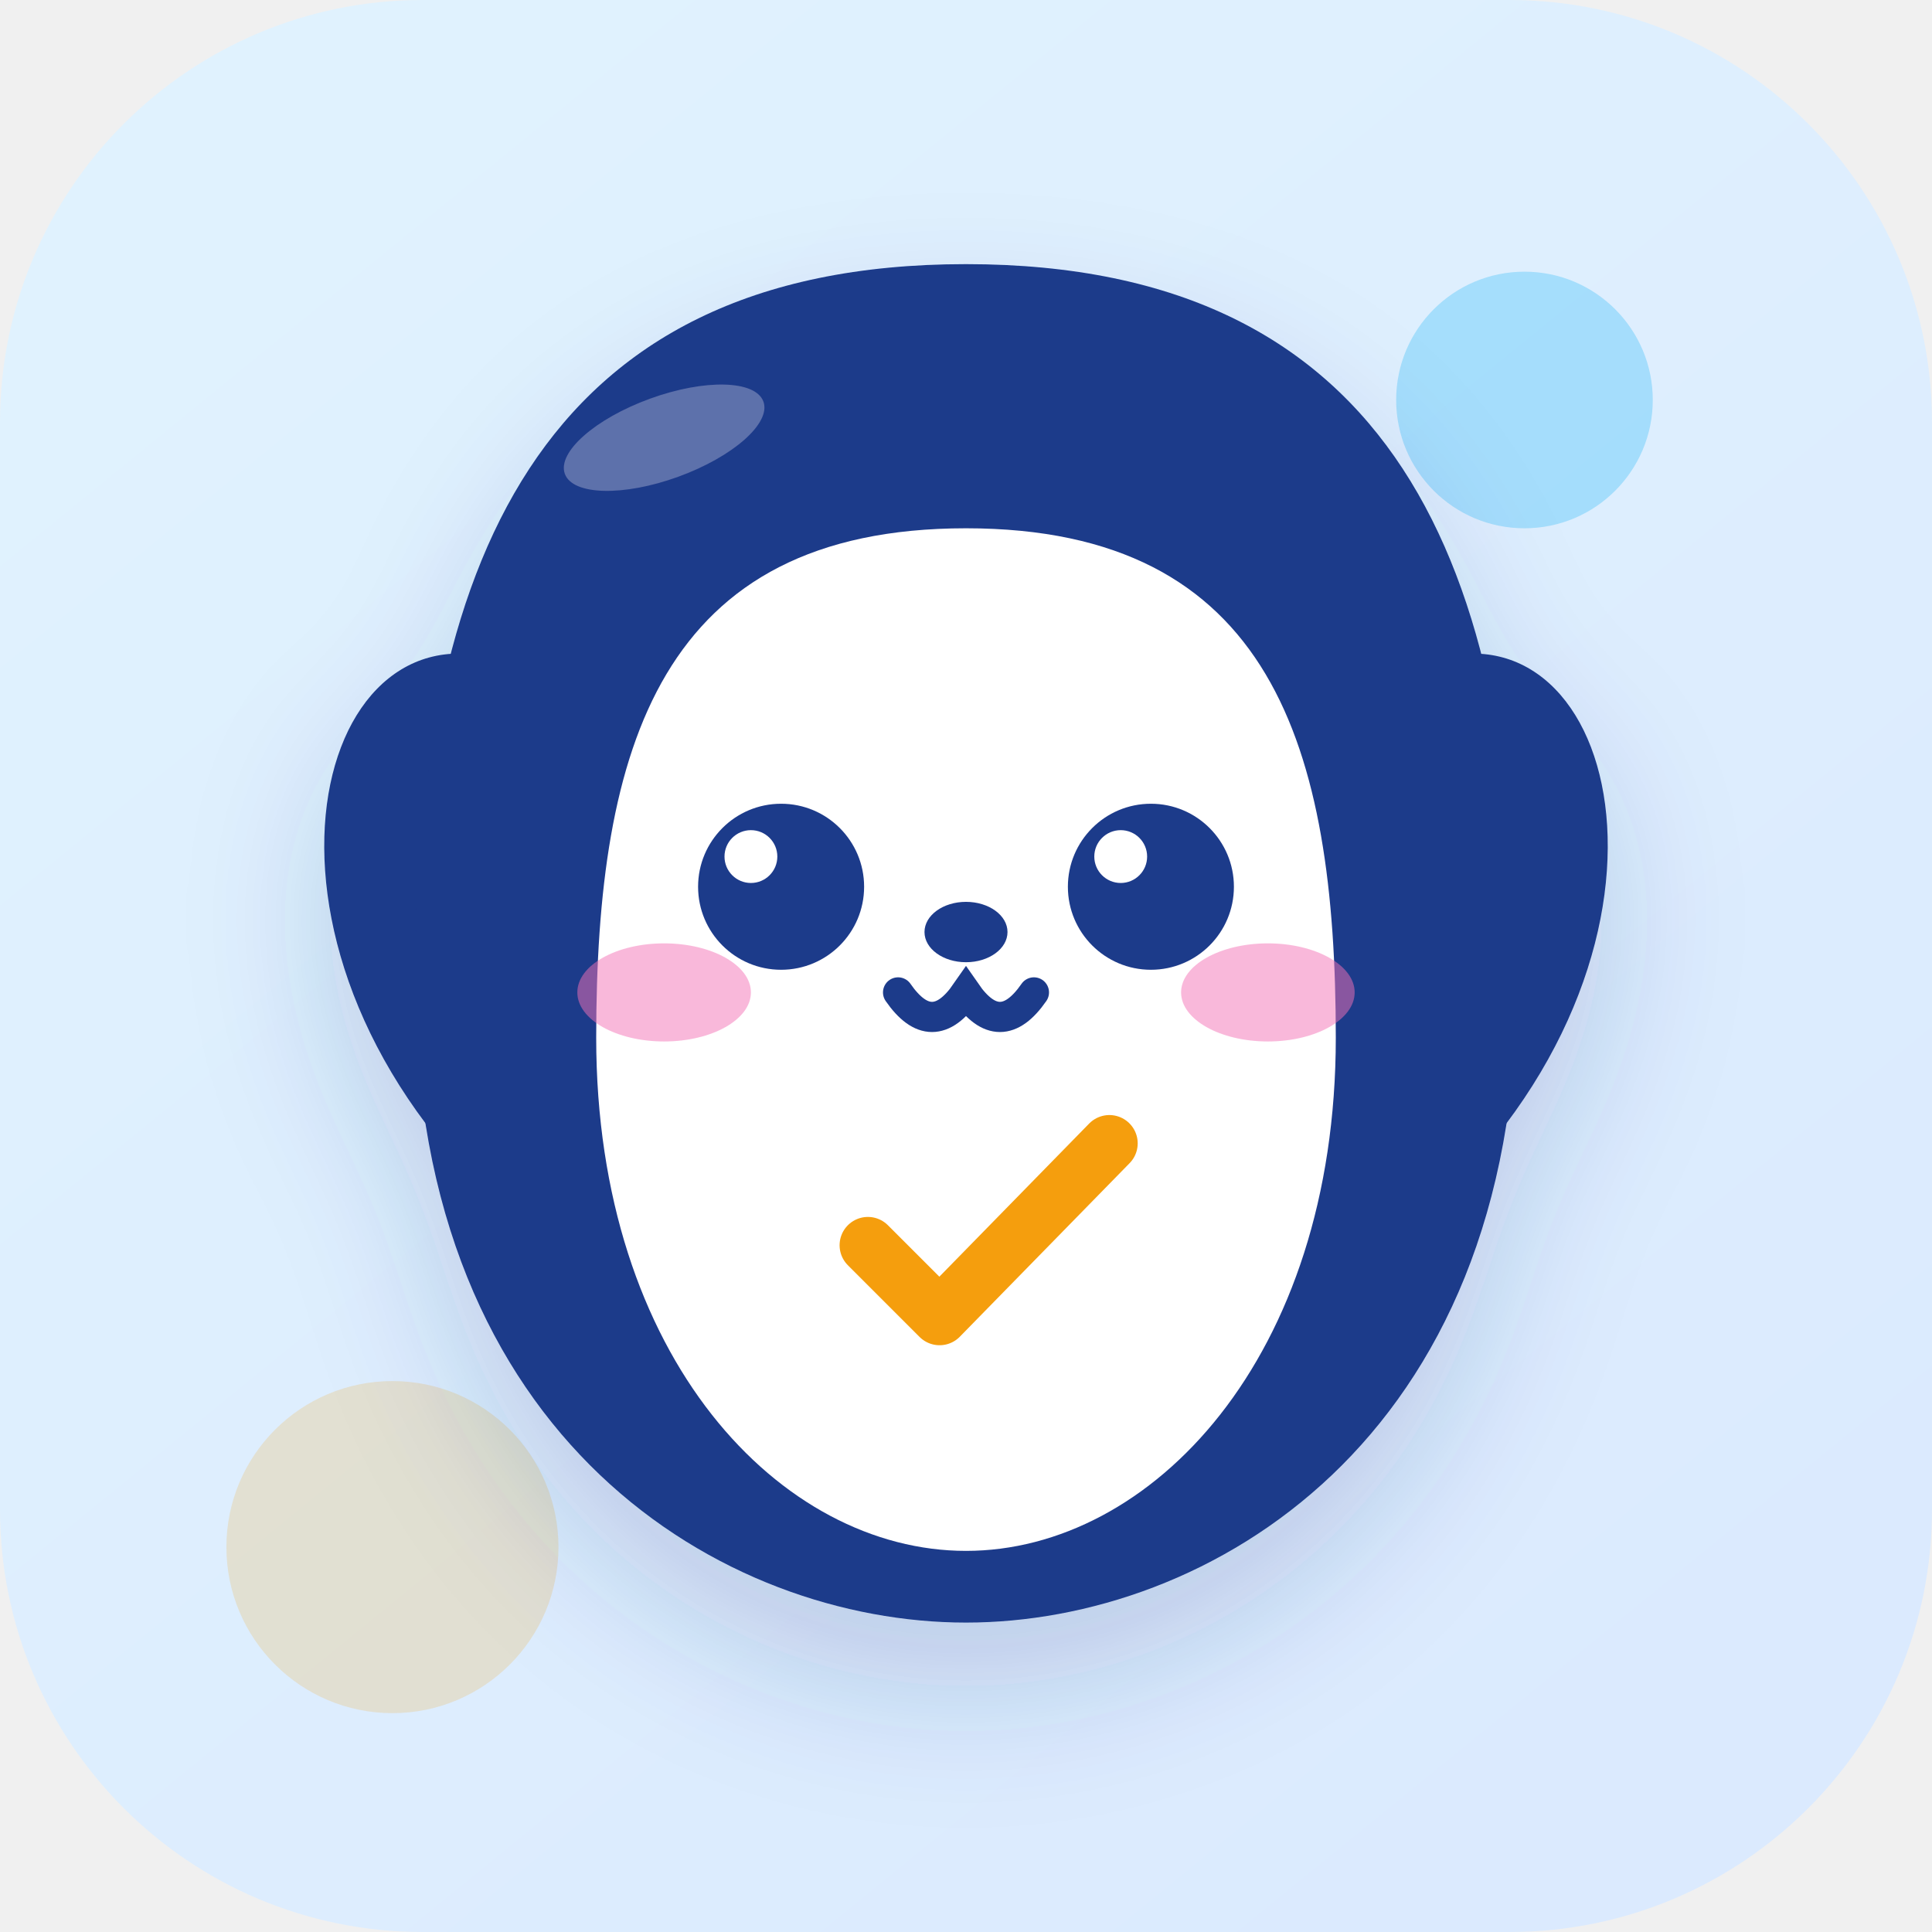
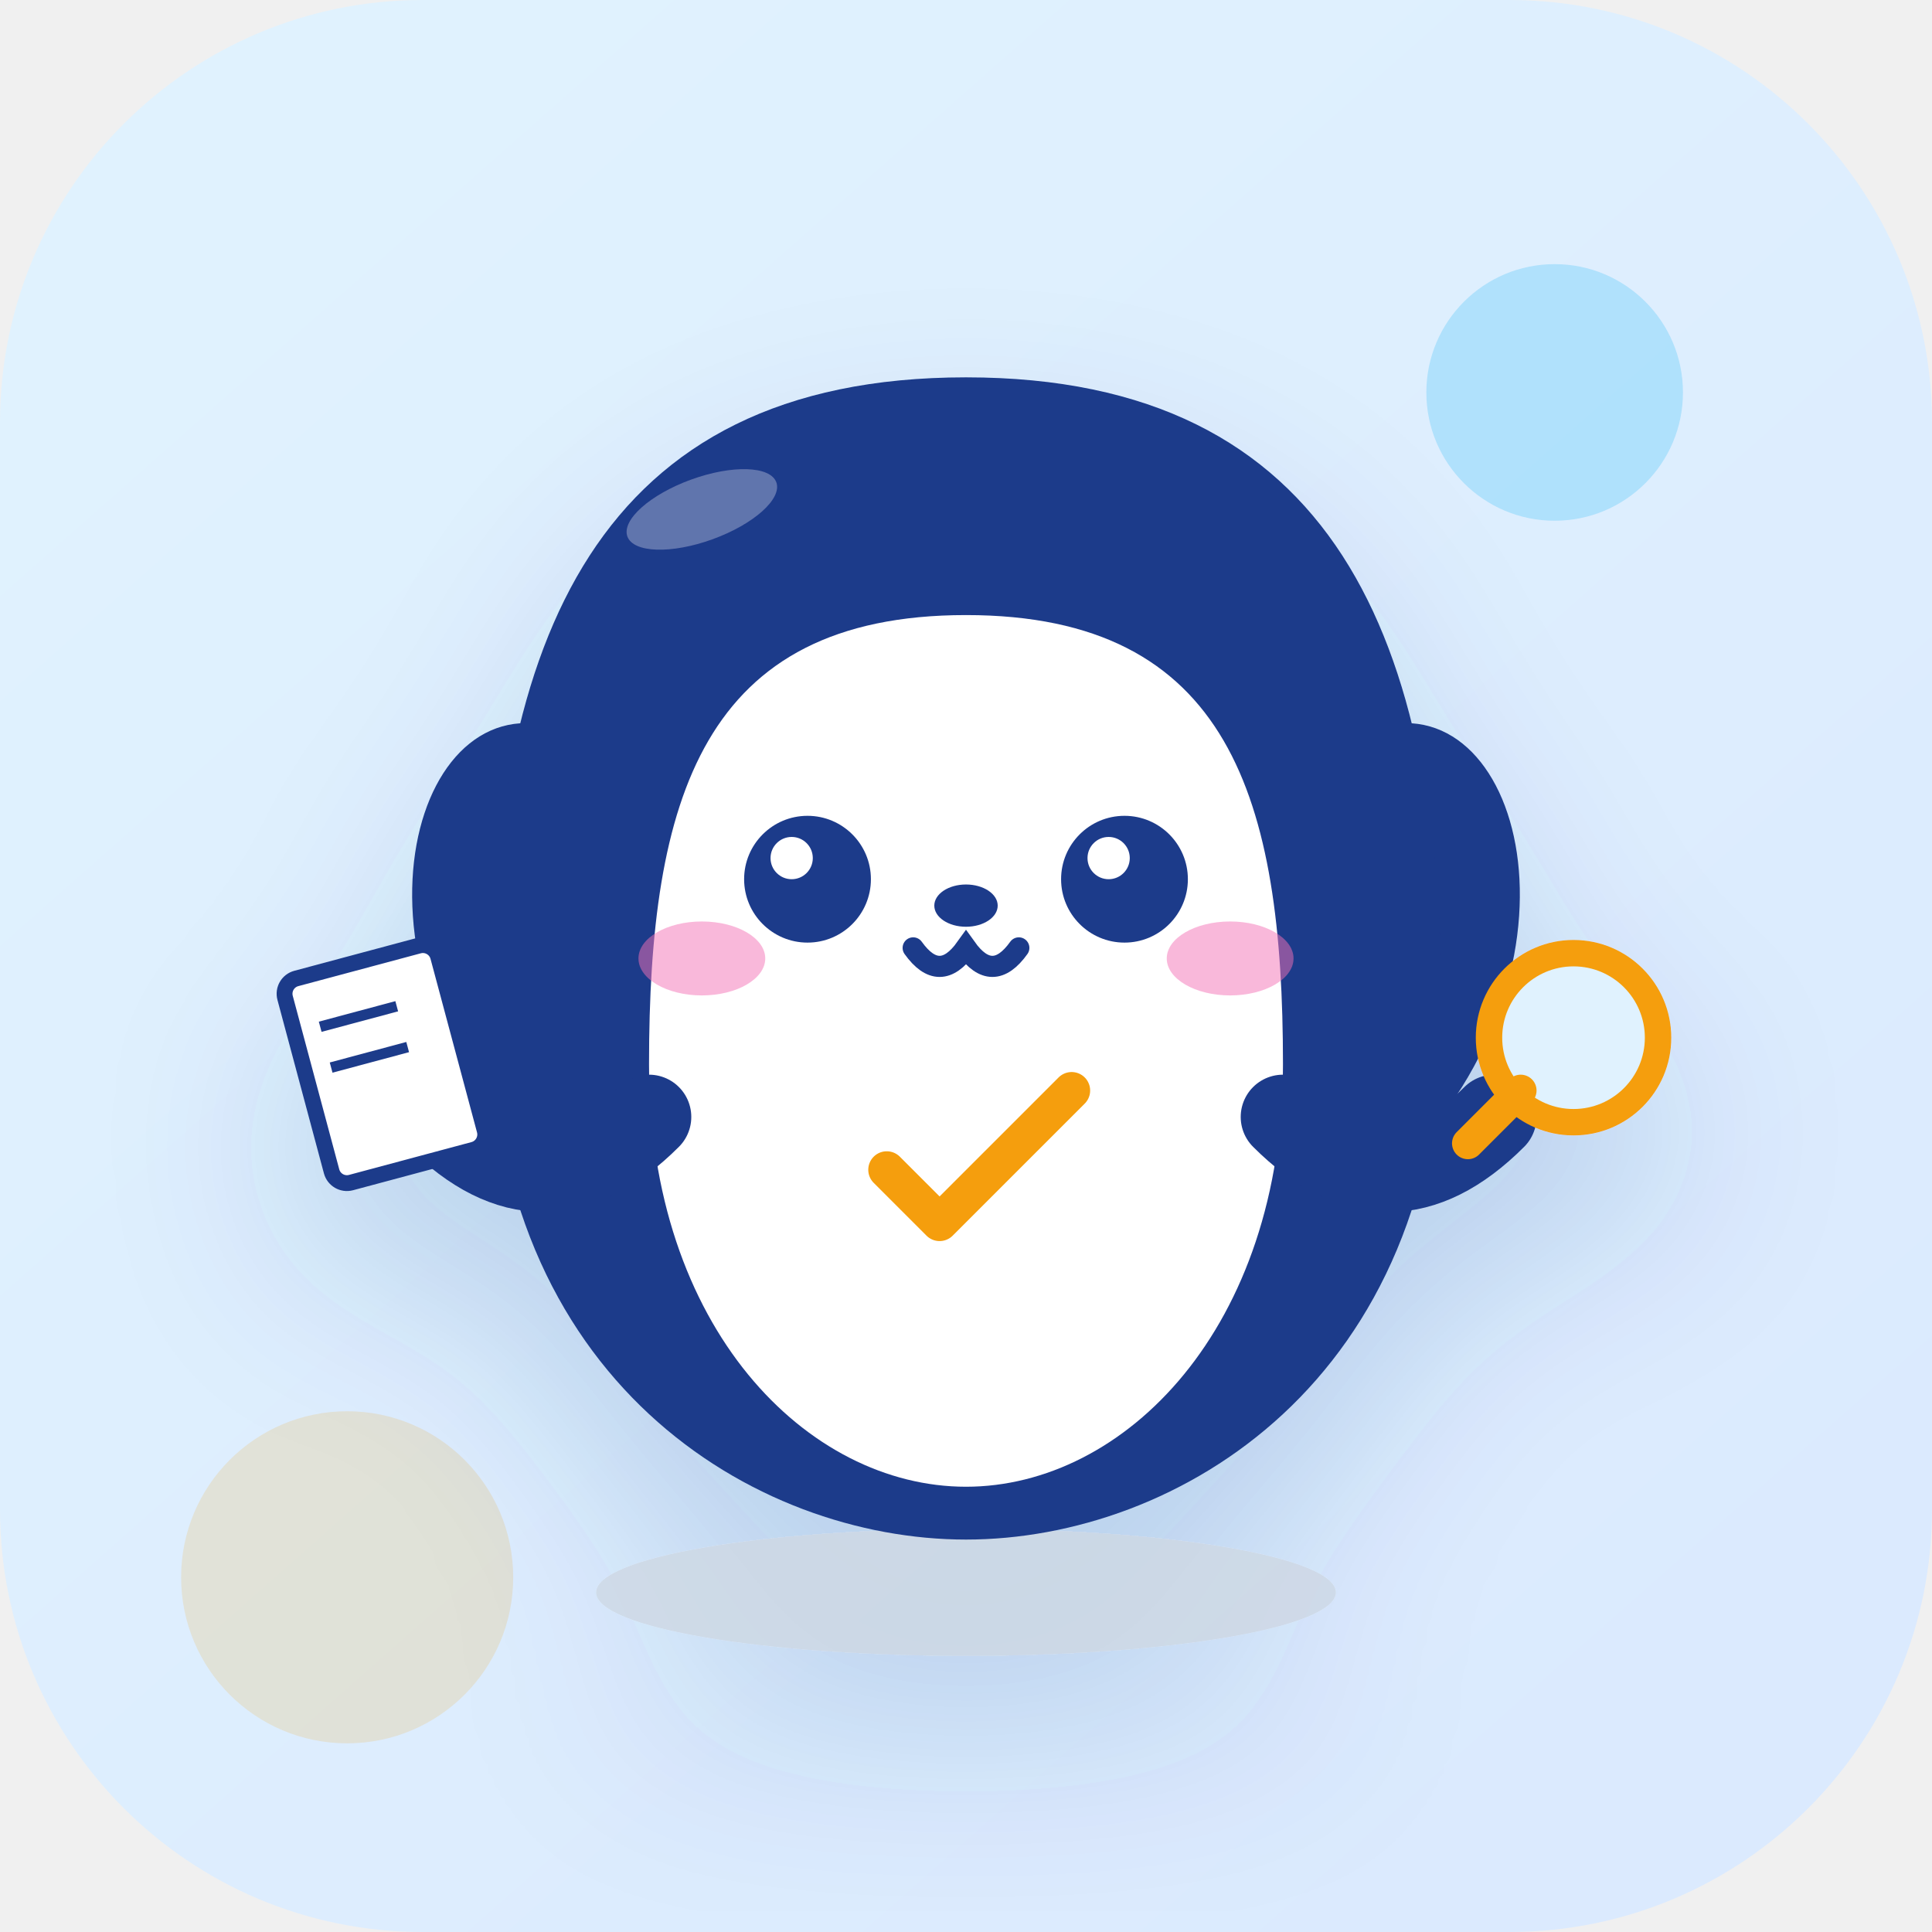
<svg xmlns="http://www.w3.org/2000/svg" viewBox="0 0 512 512" role="img" aria-label="방가디">
  <defs>
-     <linearGradient id="app-icon-bg" x1="80" y1="40" x2="432" y2="472" gradientUnits="userSpaceOnUse">
+     <linearGradient id="banggadi-icon-bg" x1="72" y1="48" x2="440" y2="464" gradientUnits="userSpaceOnUse">
      <stop stop-color="#E0F2FE" />
      <stop offset="1" stop-color="#DBEAFE" />
    </linearGradient>
-     <filter id="app-icon-shadow" x="-20%" y="-20%" width="140%" height="140%">
-       <feDropShadow dx="0" dy="18" stdDeviation="18" flood-color="#1E3A8A" flood-opacity="0.18" />
+     <filter id="banggadi-icon-shadow" x="-20%" y="-20%" width="140%" height="140%">
+       <feDropShadow dx="0" dy="18" stdDeviation="18" flood-color="#1E3A8A" flood-opacity="0.16" />
    </filter>
  </defs>
-   <rect width="512" height="512" rx="112" fill="url(#app-icon-bg)" />
-   <circle cx="404" cy="106" r="34" fill="#38BDF8" opacity="0.35" />
-   <circle cx="104" cy="410" r="44" fill="#F59E0B" opacity="0.18" />
-   <g filter="url(#app-icon-shadow)">
-     <path d="M151 185C95 142 58 225 113 298C132 322 164 286 151 240Z" fill="#1E3A8A" />
-     <path d="M361 185C417 142 454 225 399 298C380 322 348 286 361 240Z" fill="#1E3A8A" />
-     <path d="M256 70C370 70 402 151 402 261C402 382 320 430 256 430C192 430 110 382 110 261C110 151 142 70 256 70Z" fill="#1E3A8A" />
-     <path d="M256 140C337 140 354 198 354 275C354 360 305 411 256 411C207 411 158 360 158 275C158 198 175 140 256 140Z" fill="#FFFFFF" />
-     <ellipse cx="176" cy="116" rx="28" ry="11" fill="#FFFFFF" opacity="0.28" transform="rotate(-20 176 116)" />
-     <circle cx="207" cy="235" r="22" fill="#1E3A8A" />
-     <circle cx="199" cy="227" r="7" fill="#FFFFFF" />
-     <circle cx="305" cy="235" r="22" fill="#1E3A8A" />
-     <circle cx="297" cy="227" r="7" fill="#FFFFFF" />
-     <ellipse cx="176" cy="263" rx="23" ry="13" fill="#F472B6" opacity="0.5" />
-     <ellipse cx="336" cy="263" rx="23" ry="13" fill="#F472B6" opacity="0.5" />
-     <ellipse cx="256" cy="247" rx="11" ry="8" fill="#1E3A8A" />
-     <path d="M238 263Q247 276 256 263Q265 276 274 263" fill="none" stroke="#1E3A8A" stroke-width="8" stroke-linecap="round" />
-     <path d="M230 330L249 349L294 303" fill="none" stroke="#F59E0B" stroke-width="15" stroke-linecap="round" stroke-linejoin="round" />
+   <rect width="512" height="512" rx="112" fill="url(#banggadi-icon-bg)" />
+   <circle cx="412" cy="104" r="34" fill="#38BDF8" opacity="0.28" />
+   <circle cx="92" cy="418" r="44" fill="#F59E0B" opacity="0.16" />
+   <g filter="url(#banggadi-icon-shadow)" transform="translate(46 44) scale(1.4)">
+     <ellipse cx="150" cy="270" rx="70" ry="12" fill="#CBD5E1" opacity="0.75" />
+     <g>
+       <path d="M 80 110 C 50 90 30 140 60 180 C 70 190 90 170 80 140 Z" fill="#1E3A8A" />
+       <path d="M 220 110 C 250 90 270 140 240 180 C 230 190 210 170 220 140 Z" fill="#1E3A8A" />
+       <path d="M 150 40 C 220 40 240 90 240 160 C 240 230 190 260 150 260 C 110 260 60 230 60 160 C 60 90 80 40 150 40 Z" fill="#1E3A8A" />
+       <path d="M 150 85 C 200 85 210 120 210 170 C 210 220 180 250 150 250 C 120 250 90 220 90 170 C 90 120 100 85 150 85 Z" fill="#FFFFFF" />
+       <ellipse cx="100" cy="65" rx="15" ry="6" fill="#FFFFFF" opacity="0.3" transform="rotate(-20 100 65)" />
+       <circle cx="120" cy="135" r="12" fill="#1E3A8A" />
+       <circle cx="117" cy="131" r="4" fill="#FFFFFF" />
+       <circle cx="180" cy="135" r="12" fill="#1E3A8A" />
+       <circle cx="177" cy="131" r="4" fill="#FFFFFF" />
+       <ellipse cx="100" cy="150" rx="12" ry="7" fill="#F472B6" opacity="0.5" />
+       <ellipse cx="200" cy="150" rx="12" ry="7" fill="#F472B6" opacity="0.5" />
+       <path d="M 140 148 Q 145 155 150 148 Q 155 155 160 148" fill="none" stroke="#1E3A8A" stroke-width="4" stroke-linecap="round" />
+       <ellipse cx="150" cy="140" rx="6" ry="4" fill="#1E3A8A" />
+       <path d="M 135 190 L 145 200 L 170 175" fill="none" stroke="#F59E0B" stroke-width="7" stroke-linecap="round" stroke-linejoin="round" />
+       <path d="M 90 180 Q 70 200 50 180" fill="none" stroke="#1E3A8A" stroke-width="16" stroke-linecap="round" />
+       <path d="M 210 180 Q 230 200 250 180" fill="none" stroke="#1E3A8A" stroke-width="16" stroke-linecap="round" />
+       <rect x="25" y="150" width="30" height="40" rx="3" fill="#FFFFFF" stroke="#1E3A8A" stroke-width="3" transform="rotate(-15 40 170)" />
+       <line x1="30" y1="160" x2="45" y2="160" stroke="#1E3A8A" stroke-width="2" transform="rotate(-15 40 170)" />
+       <line x1="30" y1="168" x2="45" y2="168" stroke="#1E3A8A" stroke-width="2" transform="rotate(-15 40 170)" />
+       <circle cx="265" cy="165" r="16" fill="#E0F2FE" stroke="#F59E0B" stroke-width="5" />
+       <line x1="255" y1="175" x2="245" y2="185" stroke="#F59E0B" stroke-width="6" stroke-linecap="round" />
+     </g>
  </g>
</svg>
